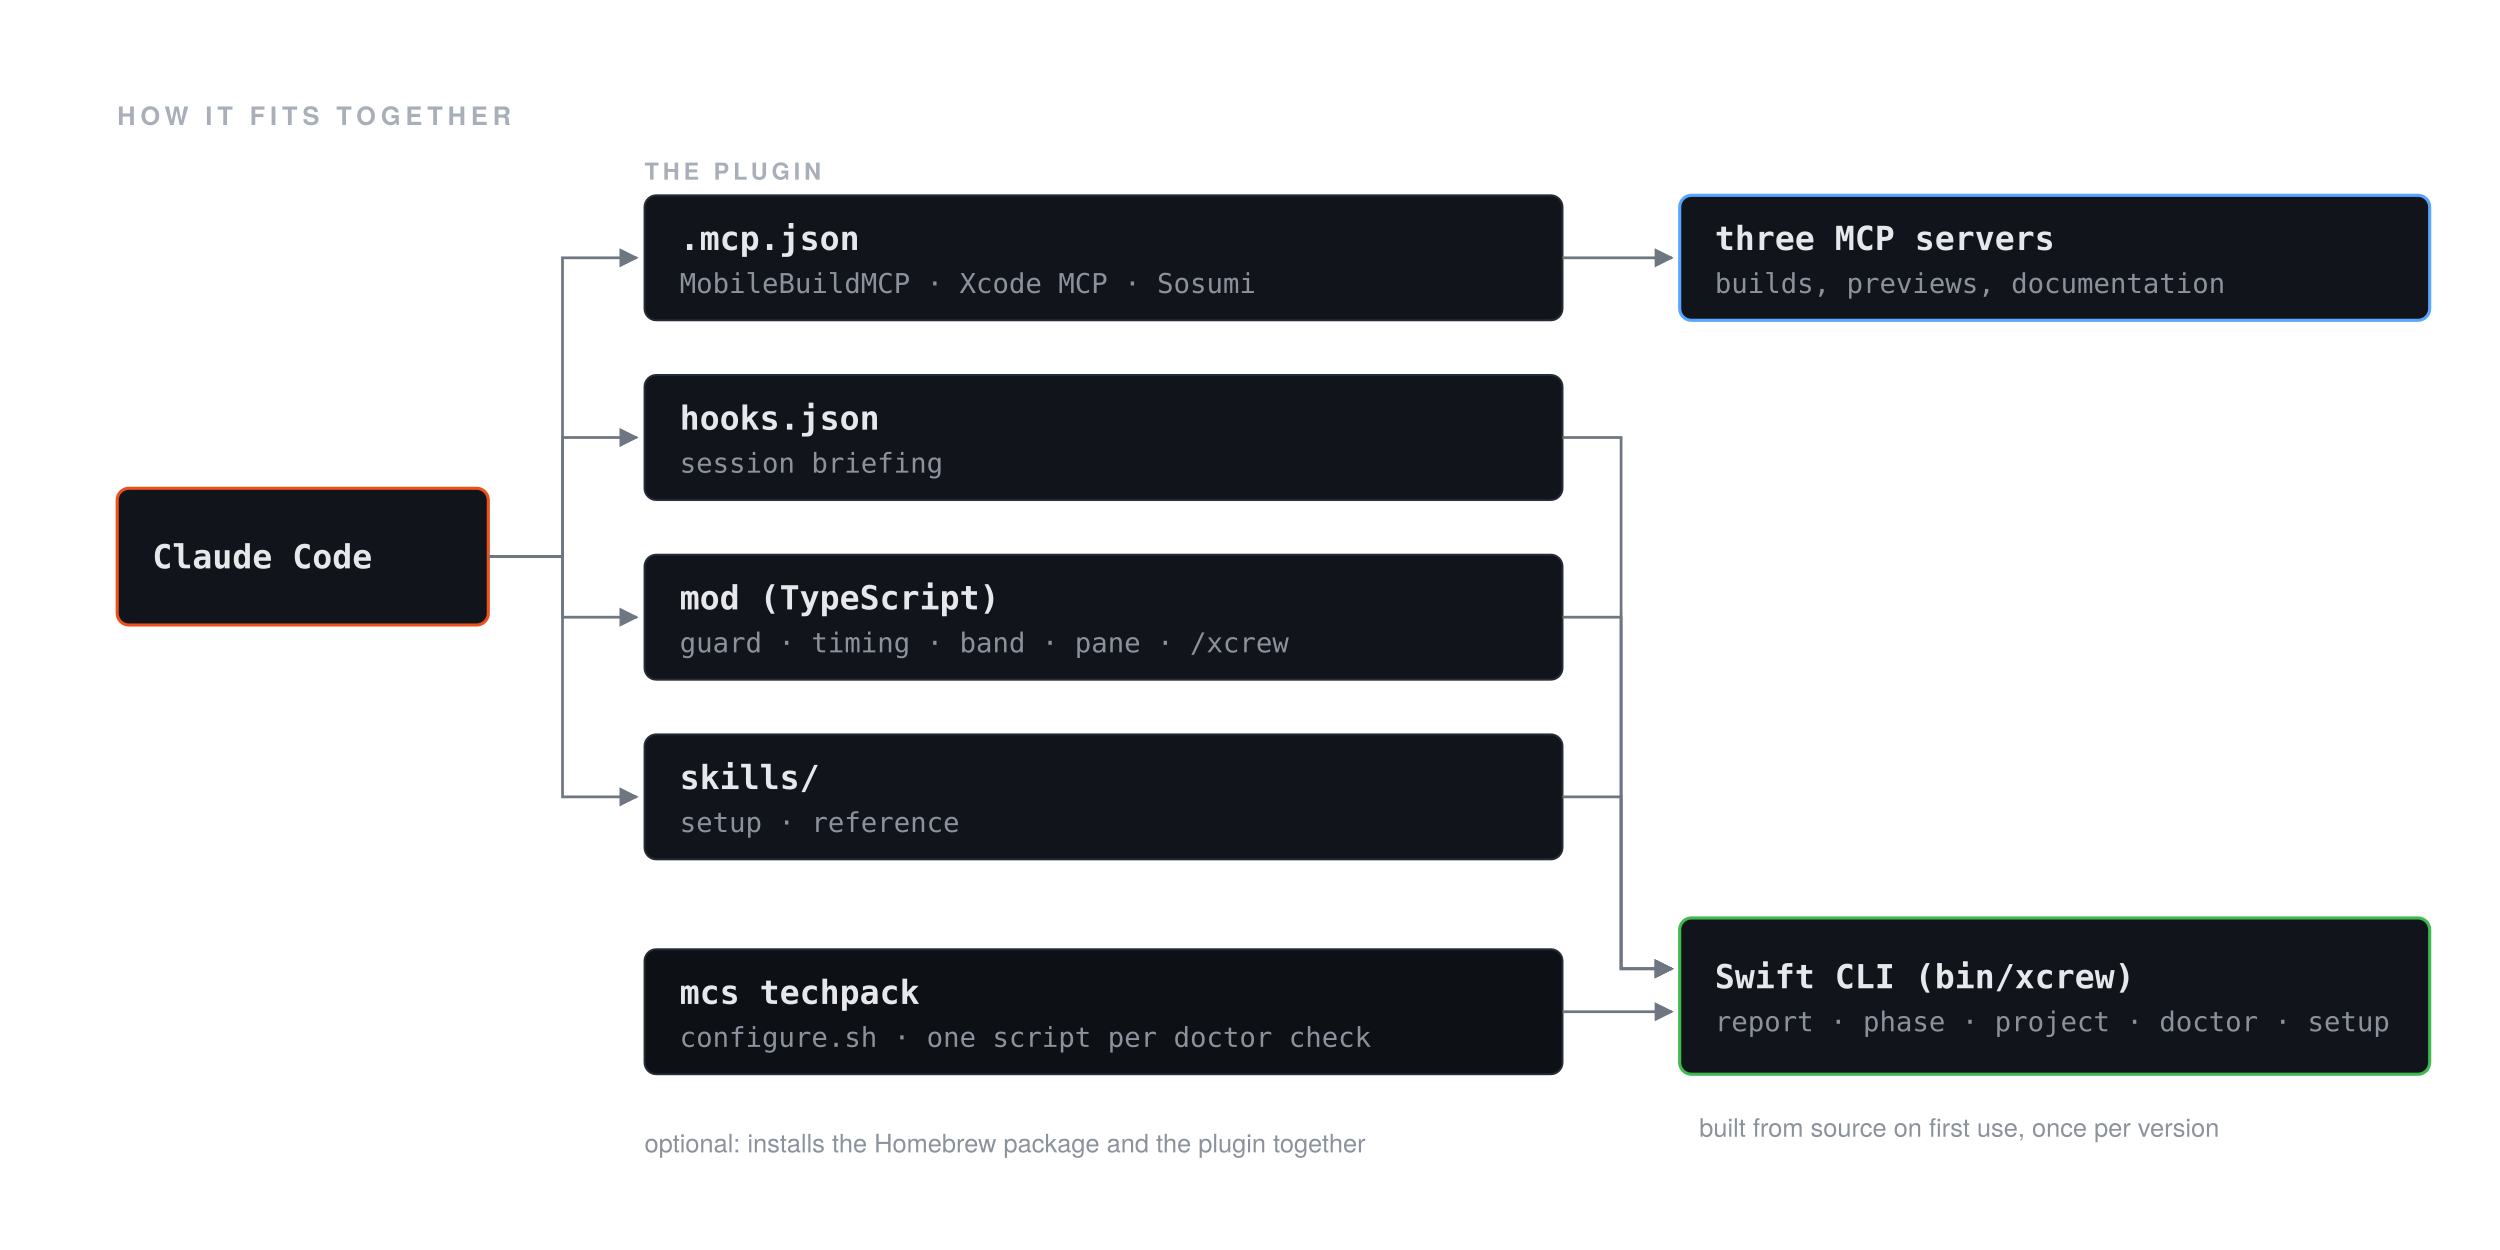
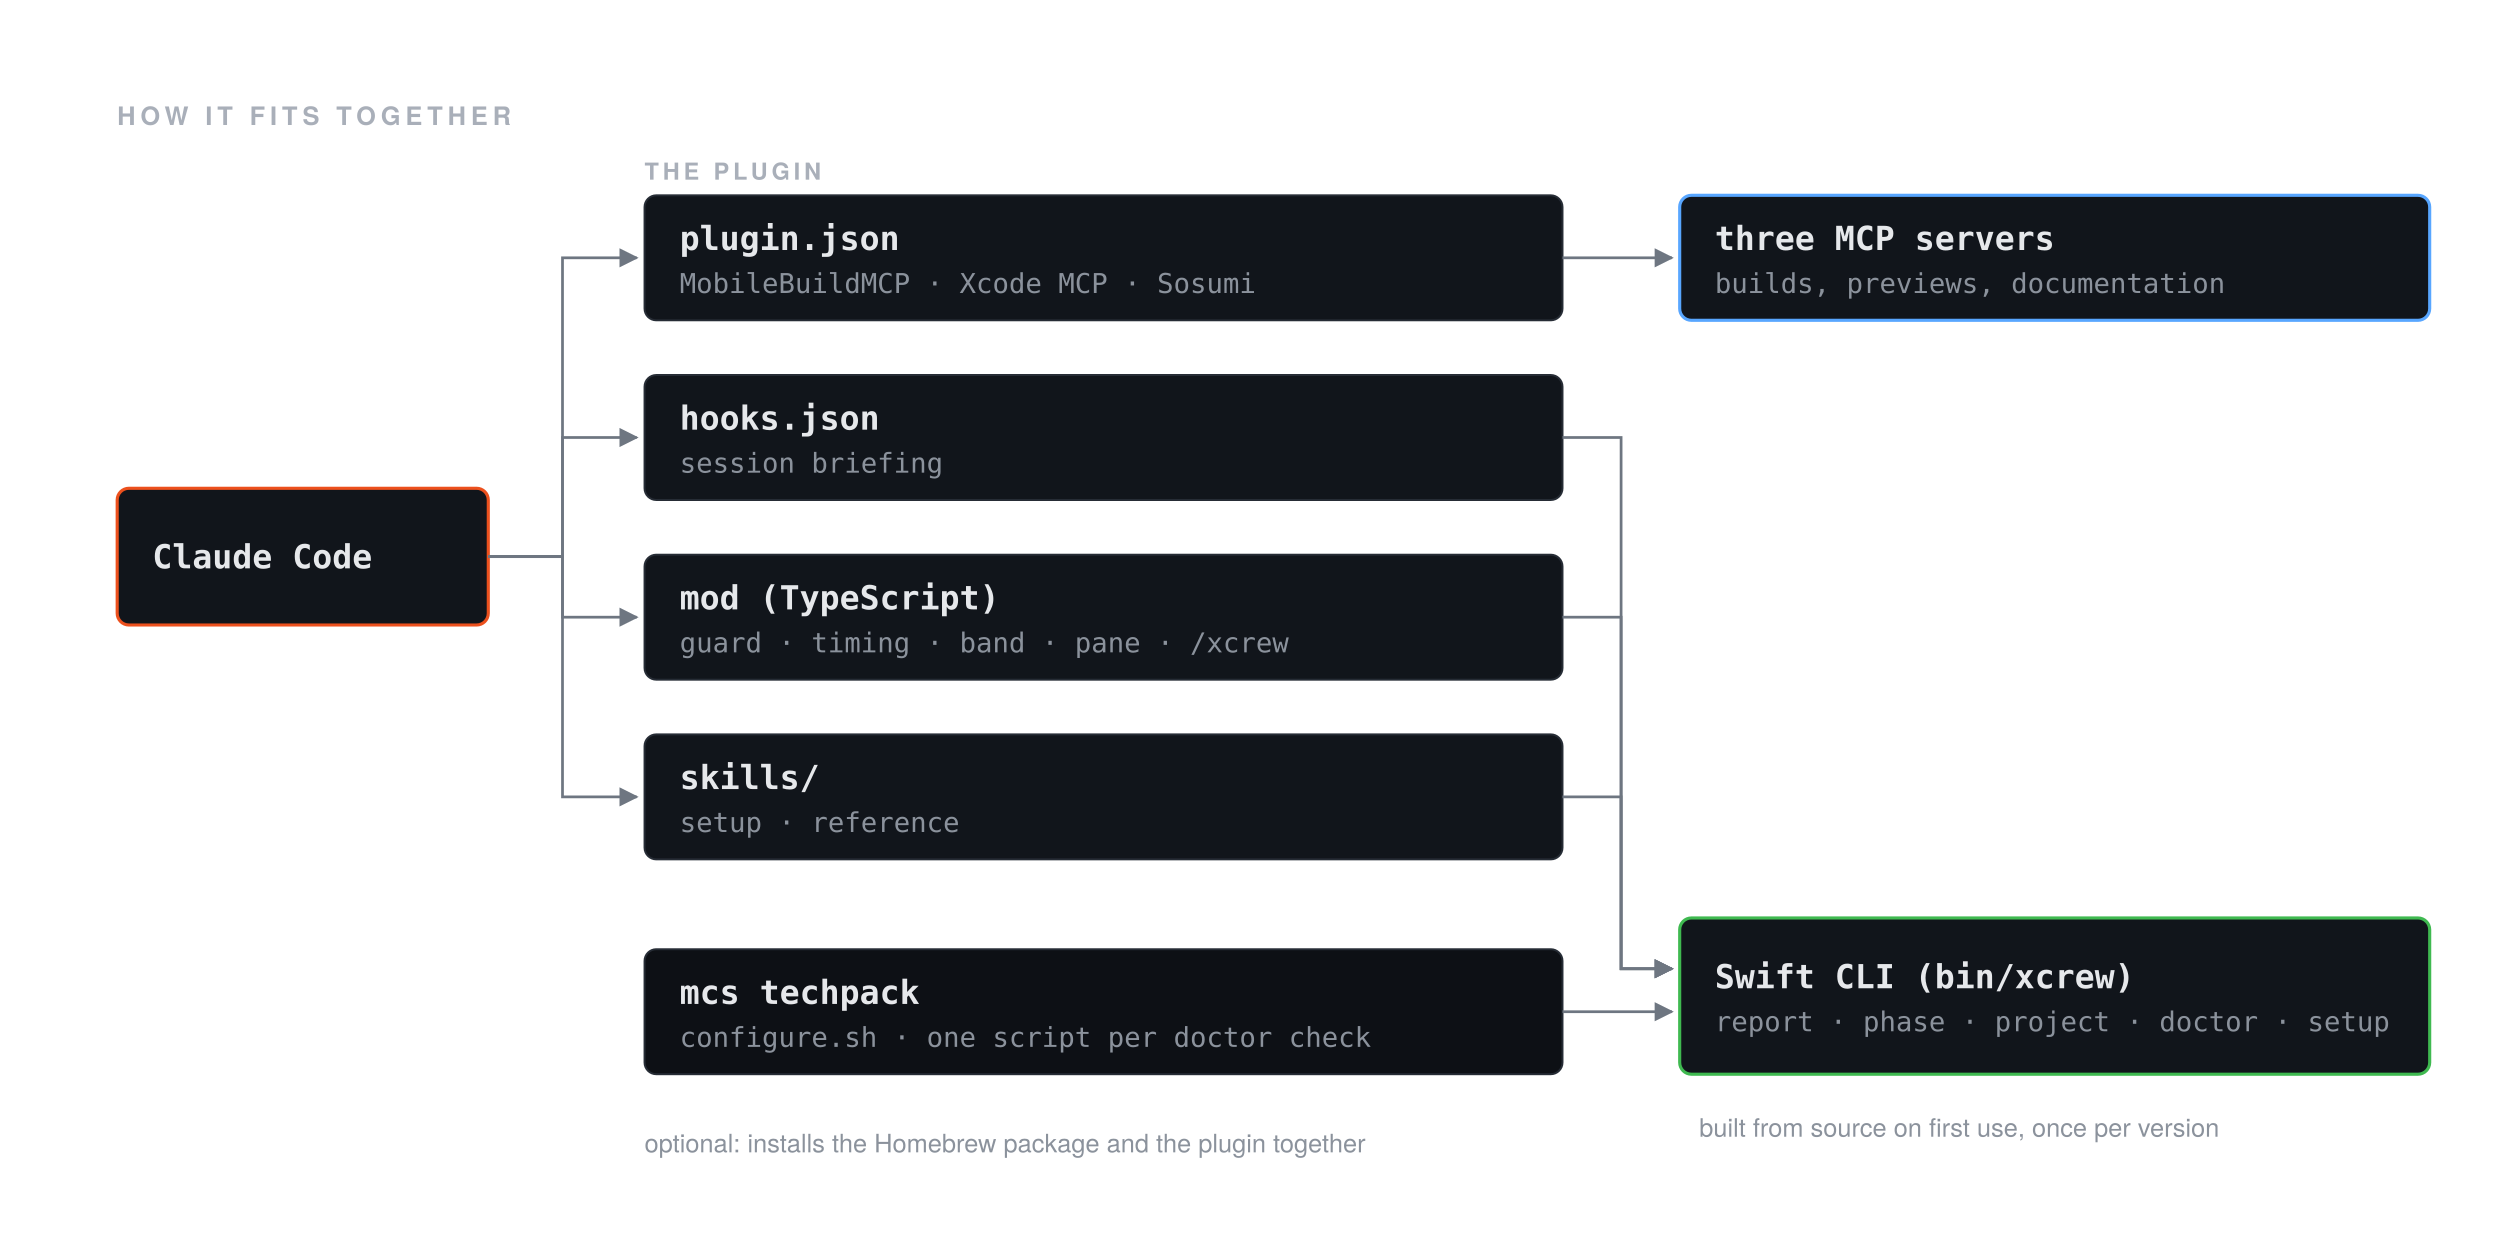
<svg xmlns="http://www.w3.org/2000/svg" width="1280" height="640" viewBox="0 0 1280 640">
  <defs>
    <filter id="shadow" x="-10%" y="-10%" width="120%" height="130%" color-interpolation-filters="sRGB">
      <feGaussianBlur in="SourceAlpha" stdDeviation="10" />
      <feOffset dy="6" />
      <feComponentTransfer>
        <feFuncA type="linear" slope="0.35" />
      </feComponentTransfer>
      <feMerge>
        <feMergeNode />
        <feMergeNode in="SourceGraphic" />
      </feMerge>
    </filter>
    <marker id="arrow" viewBox="0 0 10 10" refX="9" refY="5" markerWidth="7" markerHeight="7" orient="auto">
      <path d="M0 0 L10 5 L0 10 z" fill="#6e7681" />
    </marker>
  </defs>
  <text x="60.0" y="64.0" font-family="Helvetica Neue" font-size="13" font-weight="600" letter-spacing="2.5" fill="#a9afb9" xml:space="preserve">HOW IT FITS TOGETHER</text>
  <rect x="60" y="250" width="190" height="70" rx="6" fill="#11151b" stroke="#ec501d" stroke-width="1.6" />
  <text x="78.0" y="291.0" font-family="JetBrains Mono, JetBrainsMono Nerd Font Mono, SF Mono, Menlo, monospace" font-size="17" font-weight="600" fill="#e6e8eb" xml:space="preserve">Claude Code</text>
  <path d="M250 285 H288.0 V132.0 H326" stroke="#6e7681" stroke-width="1.4" fill="none" marker-end="url(#arrow)" />
  <rect x="330" y="100" width="470" height="64" rx="6" fill="#11151b" stroke="#262c35" stroke-width="1" />
-   <text x="348.0" y="128.0" font-family="JetBrains Mono, JetBrainsMono Nerd Font Mono, SF Mono, Menlo, monospace" font-size="17" font-weight="600" fill="#e6e8eb" xml:space="preserve">.mcp.json</text>
+   <text x="348.0" y="128.0" font-family="JetBrains Mono, JetBrainsMono Nerd Font Mono, SF Mono, Menlo, monospace" font-size="17" font-weight="600" fill="#e6e8eb" xml:space="preserve">plugin.json</text>
  <text x="348.0" y="150.0" font-family="JetBrains Mono, JetBrainsMono Nerd Font Mono, SF Mono, Menlo, monospace" font-size="14" fill="#8b929c" xml:space="preserve">MobileBuildMCP · Xcode MCP · Sosumi</text>
  <path d="M250 285 H288.0 V224.0 H326" stroke="#6e7681" stroke-width="1.4" fill="none" marker-end="url(#arrow)" />
  <rect x="330" y="192" width="470" height="64" rx="6" fill="#11151b" stroke="#262c35" stroke-width="1" />
  <text x="348.0" y="220.0" font-family="JetBrains Mono, JetBrainsMono Nerd Font Mono, SF Mono, Menlo, monospace" font-size="17" font-weight="600" fill="#e6e8eb" xml:space="preserve">hooks.json</text>
  <text x="348.0" y="242.0" font-family="JetBrains Mono, JetBrainsMono Nerd Font Mono, SF Mono, Menlo, monospace" font-size="14" fill="#8b929c" xml:space="preserve">session briefing</text>
  <path d="M250 285 H288.0 V316.0 H326" stroke="#6e7681" stroke-width="1.4" fill="none" marker-end="url(#arrow)" />
  <rect x="330" y="284" width="470" height="64" rx="6" fill="#11151b" stroke="#262c35" stroke-width="1" />
  <text x="348.0" y="312.0" font-family="JetBrains Mono, JetBrainsMono Nerd Font Mono, SF Mono, Menlo, monospace" font-size="17" font-weight="600" fill="#e6e8eb" xml:space="preserve">mod (TypeScript)</text>
  <text x="348.0" y="334.0" font-family="JetBrains Mono, JetBrainsMono Nerd Font Mono, SF Mono, Menlo, monospace" font-size="14" fill="#8b929c" xml:space="preserve">guard · timing · band · pane · /xcrew</text>
  <path d="M250 285 H288.0 V408.0 H326" stroke="#6e7681" stroke-width="1.4" fill="none" marker-end="url(#arrow)" />
  <rect x="330" y="376" width="470" height="64" rx="6" fill="#11151b" stroke="#262c35" stroke-width="1" />
  <text x="348.0" y="404.0" font-family="JetBrains Mono, JetBrainsMono Nerd Font Mono, SF Mono, Menlo, monospace" font-size="17" font-weight="600" fill="#e6e8eb" xml:space="preserve">skills/</text>
  <text x="348.0" y="426.0" font-family="JetBrains Mono, JetBrainsMono Nerd Font Mono, SF Mono, Menlo, monospace" font-size="14" fill="#8b929c" xml:space="preserve">setup · reference</text>
  <text x="330.0" y="92.0" font-family="Helvetica Neue" font-size="12" font-weight="600" letter-spacing="2" fill="#a9afb9" xml:space="preserve">THE PLUGIN</text>
  <rect x="860" y="100" width="384" height="64" rx="6" fill="#11151b" stroke="#58a6ff" stroke-width="1.6" />
  <text x="878.0" y="128.0" font-family="JetBrains Mono, JetBrainsMono Nerd Font Mono, SF Mono, Menlo, monospace" font-size="17" font-weight="600" fill="#e6e8eb" xml:space="preserve">three MCP servers</text>
  <text x="878.0" y="150.0" font-family="JetBrains Mono, JetBrainsMono Nerd Font Mono, SF Mono, Menlo, monospace" font-size="14" fill="#8b929c" xml:space="preserve">builds, previews, documentation</text>
  <path d="M800 132 L856 132" stroke="#6e7681" stroke-width="1.4" fill="none" marker-end="url(#arrow)" />
  <rect x="860" y="470" width="384" height="80" rx="6" fill="#11151b" stroke="#3fb950" stroke-width="1.6" />
  <text x="878.0" y="506.0" font-family="JetBrains Mono, JetBrainsMono Nerd Font Mono, SF Mono, Menlo, monospace" font-size="17" font-weight="600" fill="#e6e8eb" xml:space="preserve">Swift CLI (bin/xcrew)</text>
  <text x="878.0" y="528.0" font-family="JetBrains Mono, JetBrainsMono Nerd Font Mono, SF Mono, Menlo, monospace" font-size="14" fill="#8b929c" xml:space="preserve">report · phase · project · doctor · setup</text>
  <path d="M800 224.0 H830 V496 H856" stroke="#6e7681" stroke-width="1.4" fill="none" marker-end="url(#arrow)" />
  <path d="M800 316.0 H830 V496 H856" stroke="#6e7681" stroke-width="1.4" fill="none" marker-end="url(#arrow)" />
  <path d="M800 408.0 H830 V496 H856" stroke="#6e7681" stroke-width="1.4" fill="none" marker-end="url(#arrow)" />
  <text x="870.0" y="582.0" font-family="Helvetica Neue" font-size="13" fill="#8b929c" xml:space="preserve">built from source on first use, once per version</text>
  <rect x="330" y="486" width="470" height="64" rx="6" fill="#0d1015" stroke="#262c35" stroke-width="1" />
  <text x="348.0" y="514.0" font-family="JetBrains Mono, JetBrainsMono Nerd Font Mono, SF Mono, Menlo, monospace" font-size="17" font-weight="600" fill="#e6e8eb" xml:space="preserve">mcs techpack</text>
  <text x="348.0" y="536.0" font-family="JetBrains Mono, JetBrainsMono Nerd Font Mono, SF Mono, Menlo, monospace" font-size="14" fill="#8b929c" xml:space="preserve">configure.sh · one script per doctor check</text>
  <path d="M800 518 L856 518" stroke="#6e7681" stroke-width="1.4" fill="none" marker-end="url(#arrow)" />
  <text x="330.0" y="590.0" font-family="Helvetica Neue" font-size="13" fill="#8b929c" xml:space="preserve">optional: installs the Homebrew package and the plugin together</text>
</svg>
